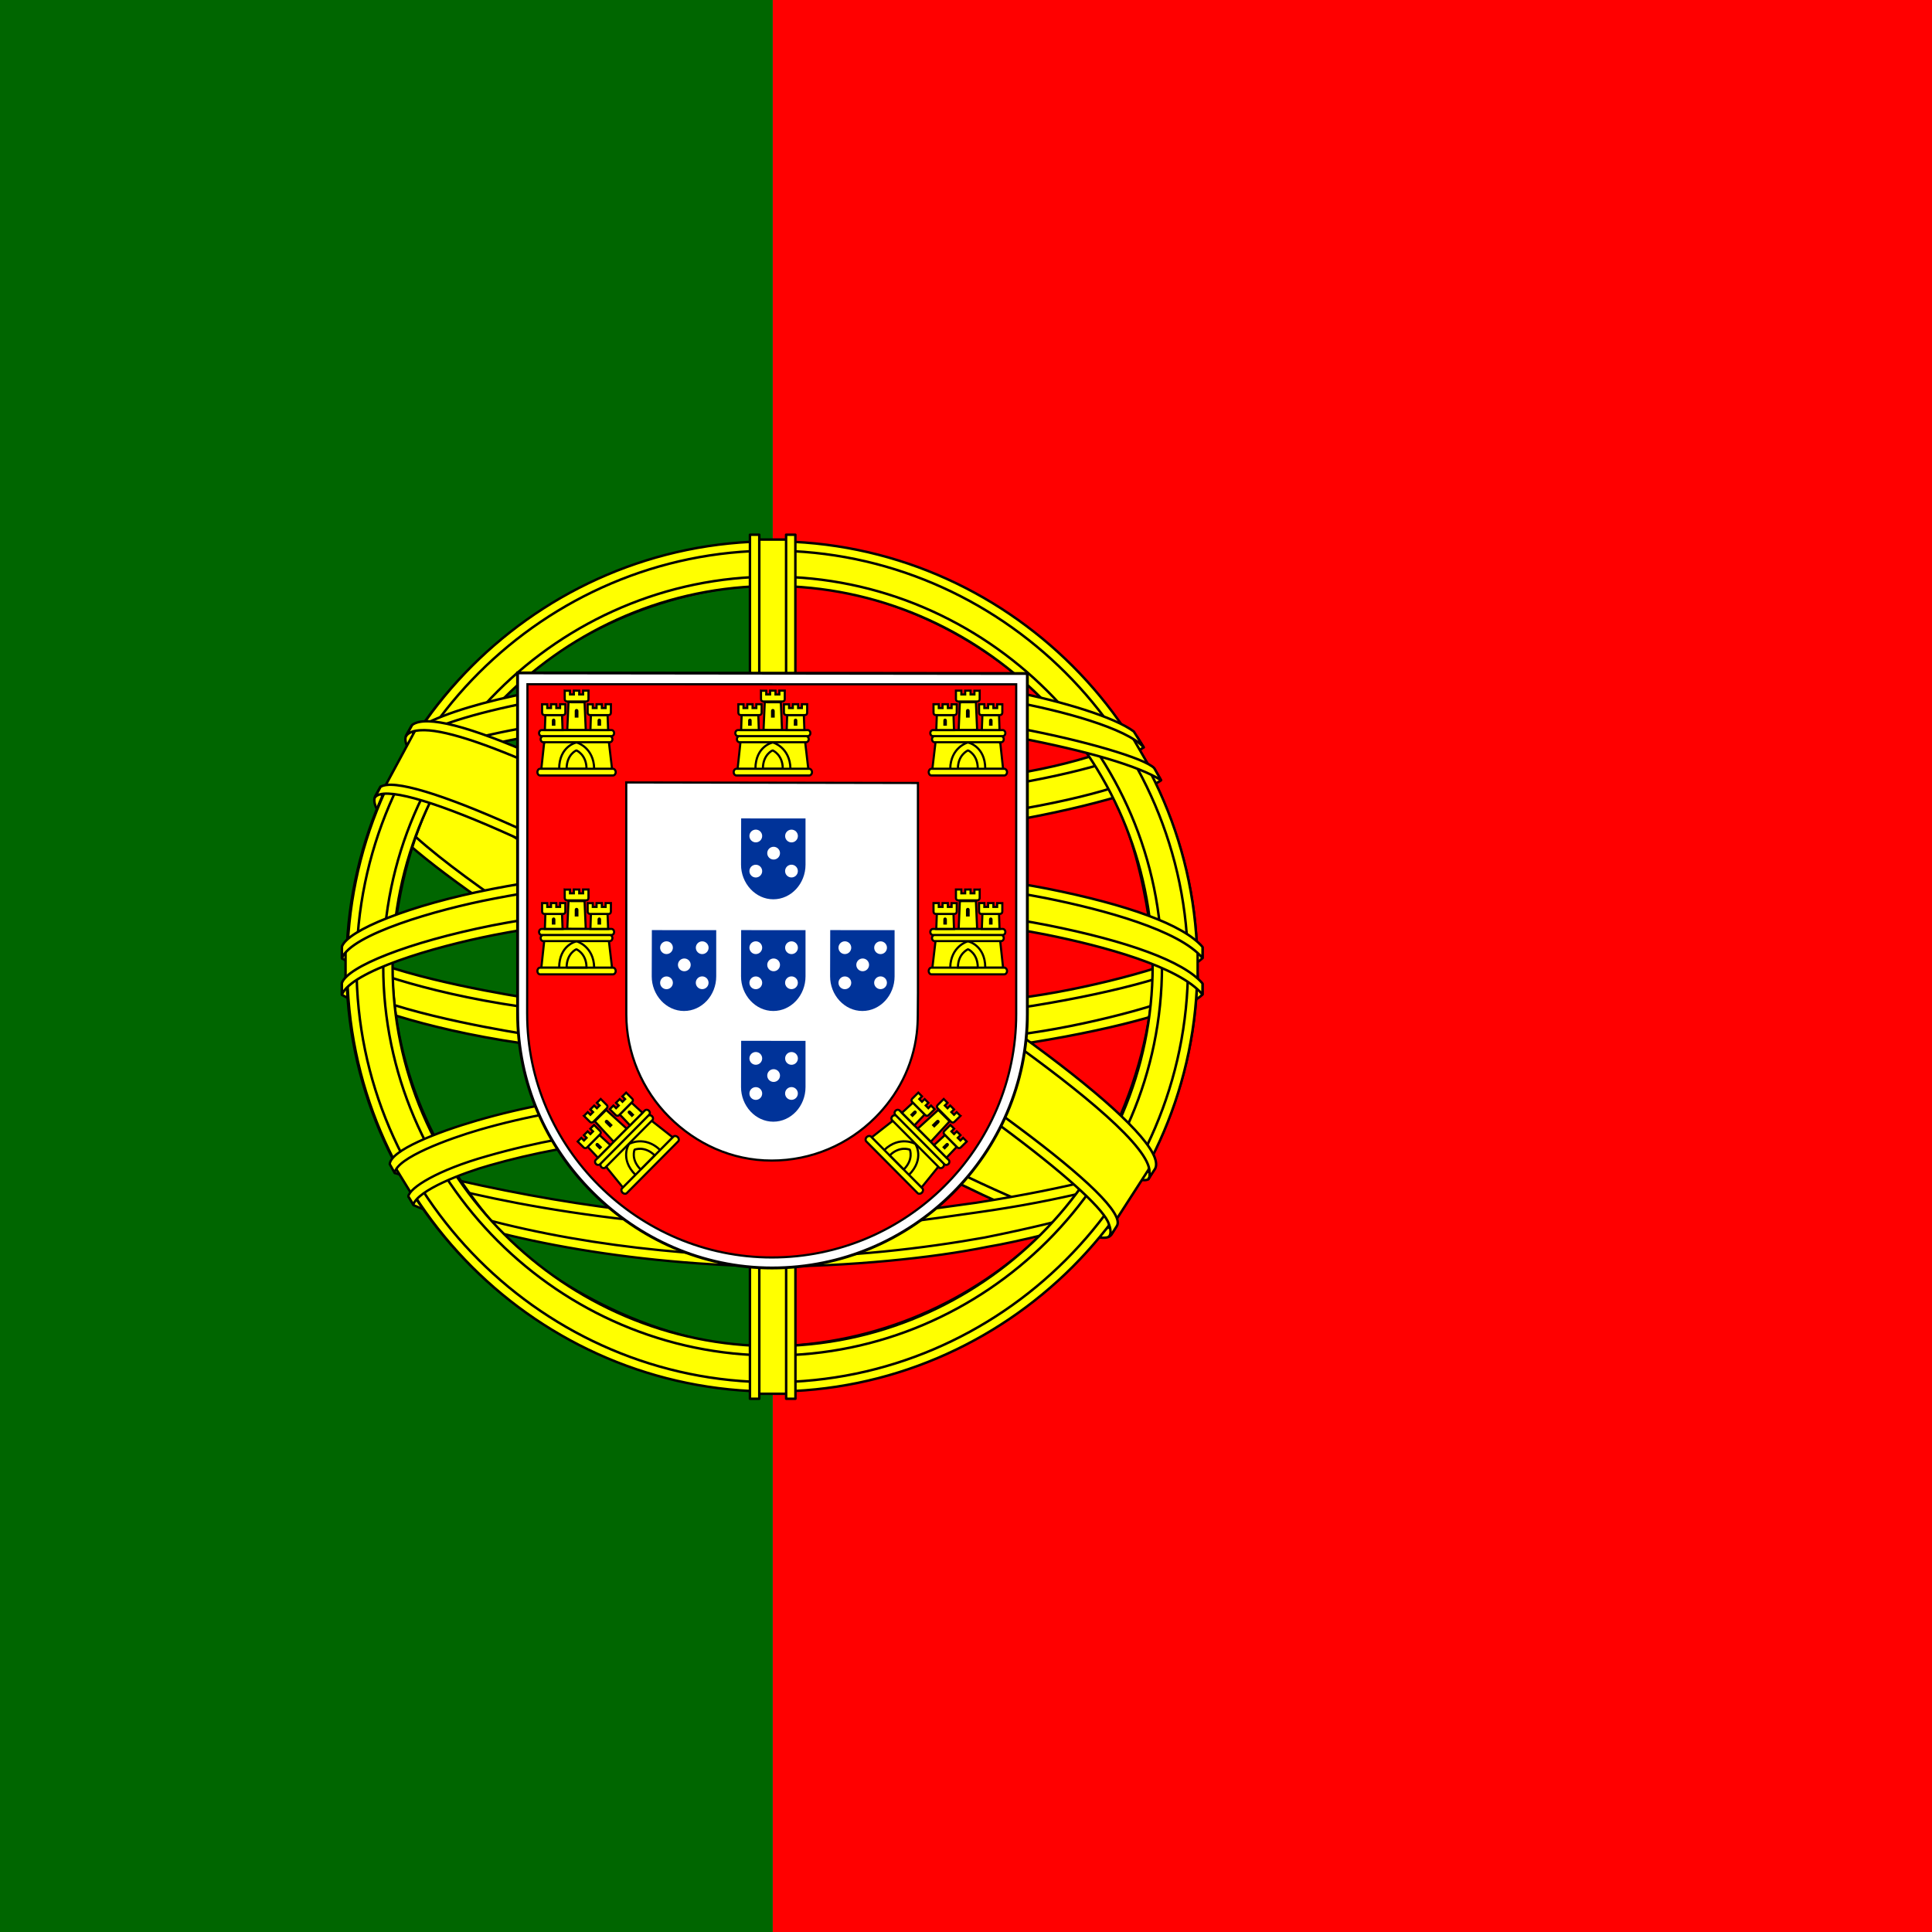
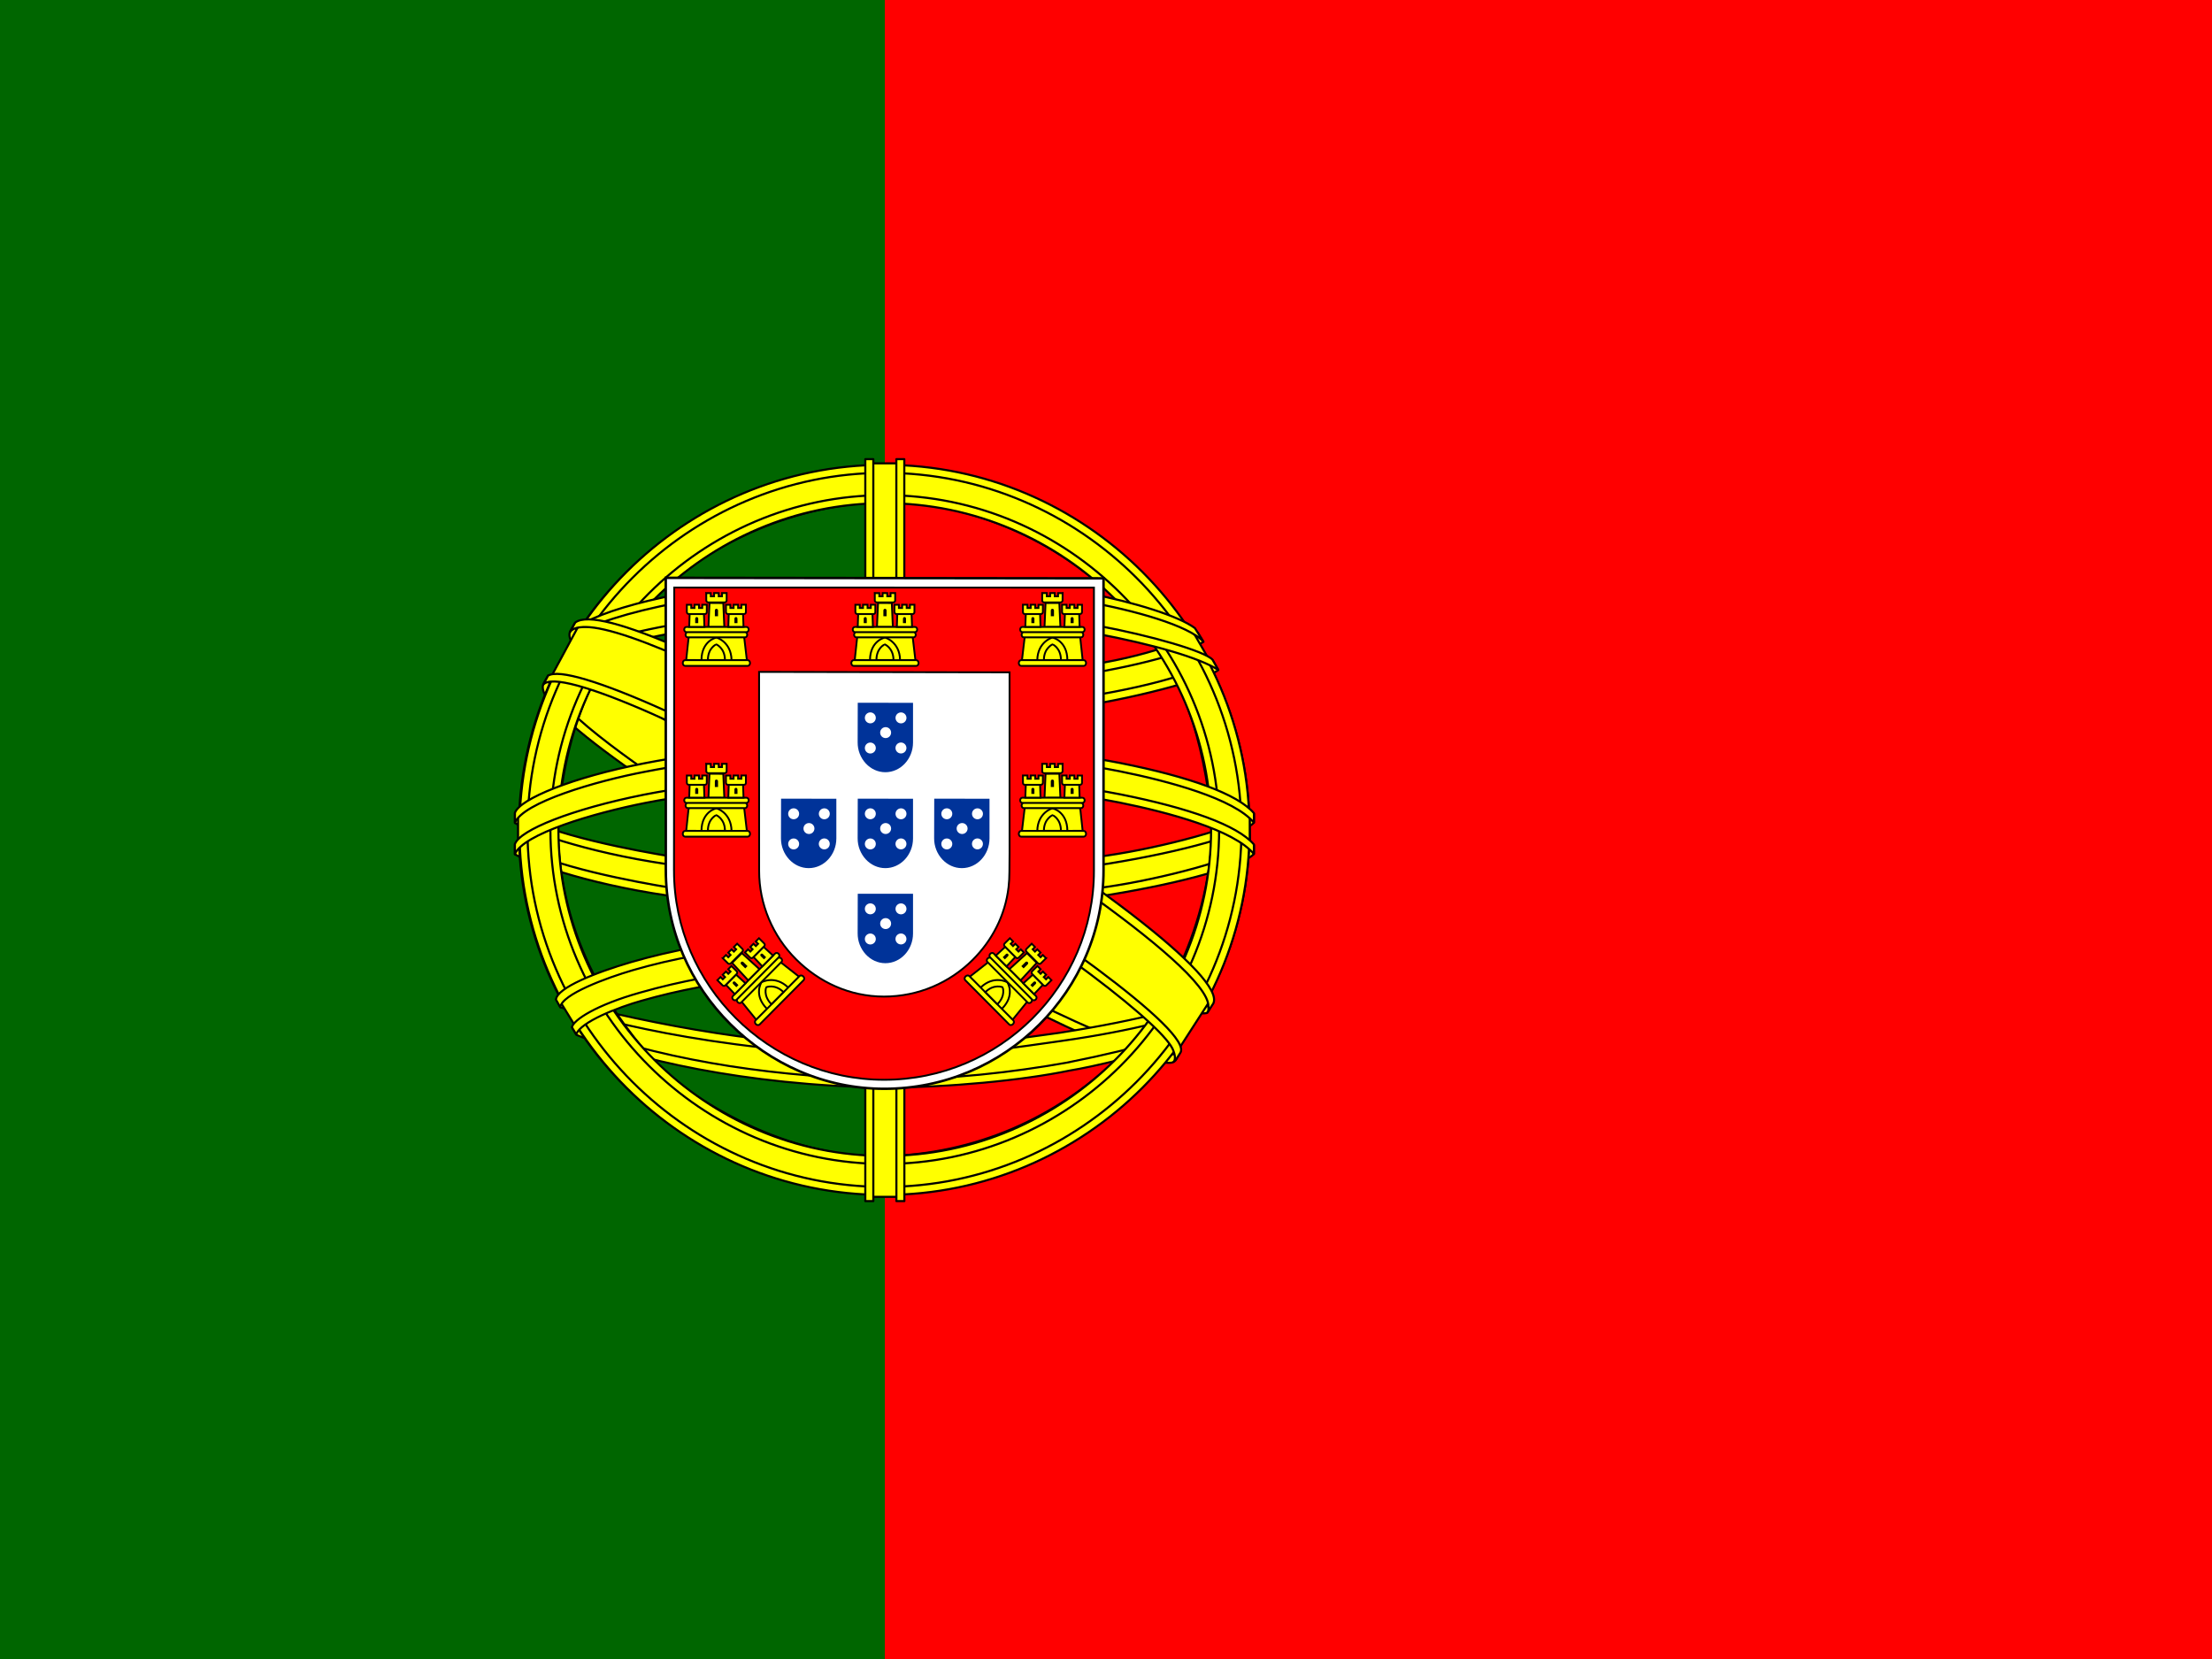
- <svg xmlns="http://www.w3.org/2000/svg" xmlns:xlink="http://www.w3.org/1999/xlink" height="512" width="512" version="1">
-   <path fill="red" d="M204.79 0h307.26v512H204.79z" />
-   <path fill="#060" d="M-.05 0h204.84v512H-.05z" />
+ <svg xmlns="http://www.w3.org/2000/svg" xmlns:xlink="http://www.w3.org/1999/xlink" height="480" width="640" version="1">
+   <path fill="red" d="M256 0h384v480H256z" />
+   <path fill="#060" d="M0 0h256v480H0z" />
  <g fill="#ff0" fill-rule="evenodd" stroke="#000" stroke-width=".573" stroke-linecap="round" stroke-linejoin="round">
-     <path d="M293.78 326.588c-34.37-1.036-191.988-99.42-193.07-115.086l8.705-14.515c15.634 22.717 176.765 118.397 192.59 115.006l-8.225 14.59" stroke-width=".652" />
-     <path d="M107.583 195.015c-3.083 8.3 41.13 35.633 94.326 67.987 53.192 32.35 99.06 52.344 102.46 49.477.207-.37 1.672-2.892 1.537-2.872-.637.96-2.188 1.264-4.608.566-14.373-4.145-51.856-21.35-98.276-49.5-46.42-28.152-86.806-54.094-93.083-65.117-.435-.764-.746-2.158-.683-3.24l-.152-.004-1.337 2.337-.184.366zM294.59 327.043c-.584 1.057-1.67 1.093-3.735.866-12.857-1.424-51.87-20.396-98.033-48.03-53.715-32.154-98.077-61.452-93.264-69.11l1.31-2.314.257.08c-4.327 12.977 87.55 65.512 92.96 68.86 53.16 32.936 97.98 52.17 101.945 47.17l-1.443 2.483v-.004z" stroke-width=".652" />
-     <path d="M204.954 220.99c34.403-.27 76.857-4.7 101.29-14.438L300.978 198c-14.442 7.992-57.13 13.248-96.316 14.034-46.35-.426-79.064-4.742-95.456-15.74l-4.97 9.106c30.134 12.75 61.012 15.46 100.717 15.59" stroke-width=".652" />
-     <path d="M307.662 206.746c-.84 1.344-16.775 6.84-40.247 10.894-15.915 2.426-36.675 4.5-62.582 4.526-24.614.023-44.72-1.73-59.943-3.792-24.64-3.864-37.357-9.24-42.058-11.14.45-.893.74-1.52 1.172-2.355 13.534 5.388 26.31 8.637 41.278 10.94 15.122 2.048 34.986 3.825 59.478 3.802 25.787-.026 46.318-2.258 62.14-4.612 24.07-3.882 37.22-8.878 39.065-11.2l1.7 2.936h-.002zm-4.62-8.673c-2.61 2.095-15.608 6.705-38.48 10.357-15.262 2.188-34.67 4.146-59.465 4.17-23.556.023-42.802-1.565-57.44-3.697-23.227-3.033-35.59-8.505-40.045-10.1.443-.767.895-1.528 1.358-2.292 3.468 1.747 15.398 6.59 38.942 9.926 14.472 2.052 33.747 3.58 57.187 3.557 24.677-.025 43.863-2.02 59.03-4.197 22.99-3.163 35.36-9.042 37.237-10.514l1.676 2.79zM91.985 262.44c21.16 11.38 68.158 17.117 112.633 17.51 40.494.066 93.25-6.258 112.978-16.713l-.543-11.39c-6.172 9.644-62.707 18.896-112.875 18.517-50.168-.378-96.754-8.127-112.284-18.157l.09 10.23" stroke-width=".652" />
-     <path d="M318.675 260.8v2.718c-2.964 3.545-21.555 8.903-44.87 12.677-17.743 2.72-40.876 4.772-69.702 4.772-27.385 0-49.223-1.952-66.16-4.552-26.77-3.9-43.894-10.725-47.33-12.763l.014-3.17c10.325 6.866 38.3 11.888 47.692 13.425 16.825 2.583 38.534 4.52 65.782 4.52 28.69 0 51.694-2.038 69.326-4.74 16.727-2.416 40.555-8.7 45.246-12.884zm.012-9.66v2.716c-2.964 3.543-21.556 8.9-44.87 12.674-17.743 2.72-40.877 4.773-69.702 4.773-27.386 0-49.224-1.95-66.16-4.553-26.77-3.896-43.894-10.723-47.33-12.76l.014-3.17c10.324 6.863 38.297 11.886 47.69 13.42 16.826 2.586 38.535 4.525 65.784 4.525 28.69 0 51.694-2.04 69.326-4.744 16.726-2.415 40.555-8.7 45.246-12.883v.002zM204.522 324.63c-48.665-.29-90.363-13.265-99.17-15.41l6.422 10.052c15.554 6.543 56.234 16.293 93.215 15.213 36.98-1.078 69.3-3.943 92.077-15.03l6.583-10.418c-15.52 7.31-68.344 15.52-99.128 15.594" stroke-width=".652" />
-     <path d="M299.538 317.12a152.554 152.554 0 0 1-2.954 4.358c-10.743 3.788-27.67 7.765-34.813 8.925-14.59 3.007-37.164 5.227-57.2 5.237-43.11-.63-78.398-9.07-95-16.27l-1.34-2.302.22-.346 2.272.88c29.523 10.563 62.68 14.777 94.092 15.534 19.954.07 39.93-2.287 56.083-5.176 24.77-4.963 34.786-8.704 37.86-10.4l.78-.438zm5.708-9.414c.025.03.05.057.075.088-.723 1.22-1.468 2.464-2.232 3.712-5.73 2.048-21.28 6.598-43.985 9.773-14.96 2.037-24.26 4.01-54.02 4.59-55.77-1.42-91.876-12.325-100.454-15.014l-1.272-2.44c32.32 8.438 65.333 14.328 101.726 14.93 27.228-.58 38.812-2.585 53.65-4.608 26.476-4.117 39.816-8.476 43.82-9.735-.05-.072-.11-.148-.176-.226l2.87-1.073v.002z" stroke-width=".626" />
-     <path d="M305.83 253.45c.158 32.015-16.225 60.743-29.42 73.416-18.67 17.93-43.422 29.464-72.328 29.996-32.28.593-62.715-20.45-70.878-29.695-15.96-18.074-28.955-41.025-29.372-71.957 1.977-34.94 15.694-59.278 35.576-75.968 19.883-16.69 46.357-24.818 68.405-24.237 25.438.67 55.153 13.15 75.686 37.925 13.45 16.23 19.276 33.846 22.33 60.52zM204.356 143.837c61.992 0 112.977 50.446 112.977 112.302 0 61.854-50.985 112.303-112.977 112.303-61.992 0-112.554-50.447-112.554-112.302 0-61.856 50.562-112.302 112.554-112.302" stroke-width=".652" />
-     <path d="M204.66 143.45c62.046 0 112.65 50.613 112.65 112.666 0 62.052-50.605 112.663-112.65 112.663-62.05 0-112.654-50.61-112.654-112.664 0-62.053 50.606-112.665 112.653-112.665zM94.484 256.117c0 60.6 49.762 110.185 110.174 110.185 60.41 0 110.173-49.585 110.173-110.184 0-60.6-49.763-110.186-110.174-110.186-60.413 0-110.175 49.588-110.175 110.186z" stroke-width=".652" />
-     <path d="M204.75 152.815c56.582 0 103.188 46.445 103.188 103.2 0 56.758-46.607 103.2-103.188 103.2-56.582 0-103.19-46.442-103.19-103.2 0-56.755 46.61-103.2 103.19-103.2zm-100.71 103.2c0 55.393 45.486 100.72 100.71 100.72 55.223 0 100.71-45.327 100.71-100.72 0-55.394-45.486-100.722-100.71-100.722S104.04 200.62 104.04 256.015z" stroke-width=".652" />
-     <path d="M209.29 142.996h-9.655l.01 226.372h9.69z" stroke-width=".652" />
-     <path d="M208.322 141.706h2.458l.02 228.977h-2.46l-.017-228.977zm-9.58.002h2.475l.004 228.977h-2.478V141.708z" stroke-width=".652" />
-     <path d="M317.39 260.477v-8.37l-6.816-6.347-38.684-10.24-55.75-5.69-67.13 3.414-47.787 11.378-9.648 7.145v8.37l24.44-10.964 58.026-9.102h55.752l40.96 4.552 28.445 6.827z" stroke-width=".652" />
-     <path d="M204.704 238.672c26.605-.05 52.418 2.52 72.892 6.507 21.127 4.223 35.996 9.506 41.08 15.44l-.006 2.938c-6.13-7.384-26.138-12.798-41.55-15.893-20.318-3.952-45.958-6.504-72.416-6.455-27.92.052-53.916 2.696-73.937 6.603C114.7 251 93.277 257.333 90.6 263.58v-3.06c1.47-4.323 17.424-10.784 39.805-15.265 20.172-3.933 46.217-6.532 74.3-6.583zm.012-9.663c26.604-.05 52.417 2.522 72.89 6.507 21.13 4.225 35.997 9.507 41.08 15.44l-.005 2.94c-6.13-7.384-26.137-12.798-41.548-15.892-20.32-3.954-45.96-6.506-72.416-6.455-27.92.05-53.79 2.696-73.814 6.6-15.503 2.94-37.804 9.524-40.29 15.77v-3.06c1.468-4.278 17.745-10.97 39.804-15.267 20.172-3.933 46.217-6.53 74.3-6.583zM204.17 179.723c41.925-.21 78.495 5.863 95.226 14.433l6.103 10.558c-14.543-7.837-53.996-15.986-101.27-14.768-38.518.237-79.675 4.24-100.324 15.258l7.286-12.185c16.947-8.79 56.914-13.248 92.98-13.294" stroke-width=".652" />
-     <path d="M204.727 188.44c23.913-.065 47.02 1.284 65.395 4.6 17.113 3.185 33.433 7.965 35.767 10.536l1.808 3.197c-5.675-3.706-19.798-7.832-37.932-11.27-18.21-3.424-41.302-4.558-65.08-4.495-26.99-.093-47.96 1.332-65.957 4.47-19.034 3.56-32.24 8.65-35.496 11.066l1.773-3.38c6.33-3.23 16.372-7.12 33.25-10.16 18.61-3.4 39.802-4.42 66.472-4.565h-.002zm-.01-9.655c22.884-.06 45.48 1.216 63.092 4.382 13.89 2.704 27.627 6.926 32.658 10.682l2.646 4.204c-4.5-5-21.432-9.74-36.38-12.393-17.477-3.013-39.134-4.206-62.018-4.397-24.016.067-46.21 1.538-63.433 4.674-16.43 3.127-27.034 6.83-31.52 9.72l2.327-3.512c6.19-3.26 16.193-6.253 28.79-8.7 17.35-3.16 39.68-4.592 63.837-4.66zM260.683 302.945c-20.728-3.87-41.494-4.432-55.998-4.26-69.868.818-92.438 14.345-95.192 18.44l-5.222-8.51c17.79-12.894 55.835-20.125 100.793-19.385 23.345.382 43.49 1.932 60.438 5.215l-4.82 8.502" stroke-width=".652" />
-     <path d="M204.283 297.483c19.436.29 38.513 1.093 56.927 4.527l-1.334 2.354c-17.102-3.157-35.334-4.365-55.527-4.267-25.786-.2-51.866 2.207-74.572 8.723-7.164 1.994-19.025 6.6-20.234 10.406l-1.327-2.187c.383-2.25 7.55-6.92 20.95-10.685 26.01-7.448 50.335-8.703 75.116-8.874v.004zm.882-9.78c20.137.376 40.932 1.307 61.144 5.31l-1.39 2.45c-18.252-3.622-35.69-4.83-59.636-5.198-25.867.047-53.306 1.89-78.254 9.144-8.055 2.345-21.956 7.418-22.42 11.434l-1.325-2.35c.302-3.648 12.335-8.406 23.162-11.556 25.14-7.31 52.65-9.188 78.72-9.235z" stroke-width=".626" />
-     <path d="M304.408 309.908l-8.396 13.026-24.122-21.423-62.578-42.097-70.542-38.684-36.625-12.528 7.805-14.473 2.65-1.446 22.757 5.69 75.093 38.684 43.235 27.306 36.41 26.17 14.79 17.066z" stroke-width=".652" />
-     <path d="M100.825 208.543c6.424-4.357 53.634 16.674 103.032 46.46 49.266 29.872 96.343 63.626 92.094 69.943l-1.397 2.198-.64.506c.136-.098.844-.964-.07-3.306-2.1-6.907-35.494-33.554-90.902-67.01-54.015-32.21-99.033-51.622-103.534-46.073l1.42-2.717h-.002zm205.3 101.18c4.063-8.024-39.726-41.01-94.016-73.128-55.54-31.478-95.568-50.006-102.88-44.48l-1.624 2.956c-.014.164.06-.2.403-.466 1.328-1.16 3.532-1.08 4.526-1.1 12.59.19 48.546 16.736 98.994 45.657 22.104 12.875 93.378 58.587 93.106 71.44.02 1.106.092 1.334-.324 1.88l1.813-2.757v-.002z" stroke-width=".652" />
+     <path d="M339.456 306.176c-32.224-.97-179.99-93.205-181.003-107.893l8.16-13.608c14.657 21.297 165.717 110.998 180.555 107.82l-7.712 13.677" stroke-width=".611" />
+     <path d="M164.896 182.827c-2.89 7.78 38.56 33.406 88.43 63.737 49.87 30.33 92.87 49.073 96.056 46.385.195-.348 1.57-2.71 1.443-2.692-.598.9-2.052 1.184-4.32.53-13.474-3.886-48.614-20.016-92.133-46.406-43.518-26.392-81.38-50.714-87.265-61.047-.41-.716-.7-2.023-.642-3.04h-.143l-1.253 2.19-.173.342zm175.317 123.776c-.546.99-1.565 1.024-3.5.812-12.053-1.334-48.628-19.12-91.906-45.028-50.358-30.144-91.947-57.61-87.435-64.79l1.228-2.17.242.076c-4.058 12.165 82.077 61.417 87.148 64.557 49.84 30.877 91.856 48.908 95.575 44.222l-1.353 2.326v-.002z" stroke-width=".611" />
+     <path d="M256.18 207.18c32.254-.256 72.055-4.41 94.96-13.537l-4.936-8.018c-13.538 7.493-53.557 12.42-90.295 13.157-43.453-.4-74.124-4.446-89.49-14.757l-4.66 8.538c28.25 11.954 57.198 14.493 94.422 14.616" stroke-width=".611" />
+     <path d="M352.47 193.824c-.79 1.26-15.727 6.412-37.732 10.214-14.92 2.274-34.383 4.22-58.67 4.242-23.076.022-41.926-1.62-56.197-3.555-23.1-3.622-35.02-8.66-39.428-10.442.42-.838.692-1.426 1.098-2.21 12.688 5.053 24.666 8.1 38.698 10.258 14.177 1.92 32.8 3.587 55.76 3.566 24.176-.025 43.424-2.117 58.258-4.324 22.565-3.64 34.892-8.324 36.623-10.5l1.593 2.752h-.002zm-4.332-8.13c-2.446 1.963-14.632 6.285-36.073 9.71-14.31 2.05-32.504 3.886-55.75 3.908-22.084.022-40.127-1.466-53.85-3.465-21.775-2.844-33.365-7.974-37.543-9.47.416-.72.84-1.432 1.274-2.148 3.25 1.636 14.435 6.176 36.508 9.303 13.568 1.924 31.638 3.358 53.613 3.335 23.136-.023 41.123-1.894 55.34-3.934 21.553-2.965 33.15-8.477 34.91-9.857l1.572 2.614v.003zM150.272 246.037c19.838 10.67 63.9 16.047 105.594 16.417 37.963.06 87.42-5.868 105.916-15.67l-.51-10.678c-5.785 9.042-58.786 17.716-105.818 17.36-47.033-.354-90.707-7.618-105.266-17.022l.084 9.59" stroke-width=".611" />
+     <path d="M362.795 244.5v2.548c-2.78 3.324-20.208 8.347-42.066 11.885-16.635 2.55-38.323 4.474-65.347 4.474-25.673 0-46.147-1.83-62.024-4.268-25.1-3.656-41.152-10.056-44.375-11.966l.015-2.97c9.68 6.435 35.905 11.142 44.71 12.584 15.775 2.42 36.127 4.238 61.672 4.238 26.898 0 48.463-1.91 64.994-4.444 15.68-2.266 38.02-8.157 42.418-12.08zm.01-9.057v2.547c-2.778 3.32-20.208 8.345-42.065 11.882-16.635 2.55-38.322 4.474-65.346 4.474-25.674 0-46.147-1.828-62.025-4.268-25.098-3.653-41.15-10.053-44.374-11.964l.014-2.97c9.68 6.434 35.905 11.143 44.712 12.582 15.774 2.423 36.126 4.24 61.67 4.24 26.898 0 48.464-1.91 64.994-4.446 15.68-2.265 38.02-8.156 42.418-12.08v.003zM255.776 304.34c-45.623-.27-84.716-12.435-92.97-14.446l6.02 9.424c14.58 6.133 52.718 15.274 87.388 14.262 34.67-1.01 64.97-3.697 86.323-14.092l6.172-9.765c-14.553 6.853-64.074 14.548-92.935 14.618" stroke-width=".611" />
+     <path d="M344.853 297.3a143.02 143.02 0 0 1-2.77 4.086c-10.07 3.55-25.94 7.28-32.636 8.367-13.68 2.818-34.843 4.9-53.625 4.91-40.416-.592-73.5-8.504-89.063-15.253l-1.257-2.16.205-.323 2.13.826c27.678 9.902 58.764 13.853 88.21 14.562 18.71.066 37.436-2.144 52.58-4.852 23.222-4.653 32.612-8.16 35.493-9.75l.734-.41zm5.352-8.826c.023.028.047.054.07.083a287.226 287.226 0 0 1-2.093 3.48c-5.372 1.92-19.95 6.185-41.237 9.162-14.025 1.91-22.743 3.76-50.644 4.302-52.282-1.33-86.132-11.553-94.174-14.075l-1.192-2.286c30.3 7.91 61.25 13.433 95.37 13.997 25.525-.544 36.385-2.424 50.294-4.32 24.823-3.86 37.33-7.946 41.083-9.126a2.845 2.845 0 0 0-.164-.212l2.692-1.005-.002.002z" stroke-width=".587" />
+     <path d="M350.752 237.61c.148 30.013-15.21 56.946-27.582 68.827-17.502 16.81-40.707 27.623-67.807 28.12-30.26.557-58.794-19.17-66.448-27.838-14.963-16.945-27.145-38.462-27.536-67.46 1.853-32.757 14.712-55.574 33.352-71.22 18.64-15.647 43.46-23.268 64.13-22.723 23.847.63 51.705 12.33 70.955 35.554 12.61 15.22 18.072 31.733 20.935 56.74zM255.62 134.847c58.118 0 105.916 47.294 105.916 105.283 0 57.987-47.798 105.283-105.916 105.283-58.117 0-105.52-47.295-105.52-105.284 0-57.99 47.403-105.284 105.52-105.284" stroke-width=".611" />
+     <path d="M255.904 134.485c58.17 0 105.612 47.45 105.612 105.624 0 58.173-47.443 105.62-105.612 105.62-58.17 0-105.612-47.446-105.612-105.62 0-58.176 47.443-105.625 105.612-105.625zM152.617 240.11c0 56.81 46.65 103.297 103.287 103.297 56.637 0 103.29-46.487 103.29-103.298 0-56.814-46.654-103.3-103.29-103.3s-103.287 46.49-103.287 103.3z" stroke-width=".611" />
+     <path d="M255.99 143.264c53.046 0 96.74 43.542 96.74 96.75 0 53.21-43.695 96.75-96.74 96.75-53.046 0-96.74-43.54-96.74-96.75 0-53.208 43.695-96.75 96.74-96.75zm-94.417 96.75c0 51.93 42.645 94.426 94.416 94.426 51.77 0 94.415-42.495 94.415-94.426 0-51.93-42.643-94.426-94.416-94.426-51.772 0-94.417 42.495-94.417 94.426z" stroke-width=".611" />
+     <path d="M260.245 134.06h-9.05l.01 212.223h9.082z" stroke-width=".611" />
+     <path d="M259.34 132.85h2.302l.02 214.666h-2.306l-.016-214.667zm-8.984 0h2.322l.003 214.668h-2.323V132.85z" stroke-width=".611" />
+     <path d="M361.59 244.197v-7.845l-6.39-5.952-36.267-9.6-52.266-5.334-62.934 3.2-44.8 10.667-9.045 6.7v7.846L172.8 233.6l54.4-8.534h52.267l38.4 4.267 26.666 6.4z" stroke-width=".611" />
+     <path d="M255.947 223.755c24.942-.046 49.14 2.363 68.336 6.1 19.807 3.96 33.746 8.913 38.512 14.476l-.006 2.756c-5.748-6.923-24.505-11.998-38.953-14.9-19.05-3.705-43.086-6.098-67.89-6.05-26.174.047-50.546 2.526-69.317 6.19-15.06 2.987-35.147 8.924-37.655 14.78v-2.868c1.377-4.053 16.334-10.11 37.316-14.31 18.912-3.69 43.33-6.126 69.657-6.173zm.01-9.06c24.942-.044 49.142 2.366 68.336 6.102 19.807 3.962 33.746 8.913 38.512 14.476l-.005 2.754c-5.748-6.92-24.505-11.997-38.953-14.897-19.048-3.707-43.085-6.1-67.89-6.052-26.174.047-50.427 2.528-69.2 6.188-14.534 2.756-35.44 8.928-37.772 14.784v-2.87c1.377-4.01 16.636-10.284 37.317-14.31 18.91-3.69 43.328-6.124 69.655-6.173zM255.445 168.49c39.306-.196 73.59 5.496 89.275 13.53l5.72 9.9c-13.632-7.348-50.618-14.988-94.937-13.845-36.11.222-74.696 3.975-94.055 14.304l6.83-11.424c15.89-8.24 53.358-12.42 87.17-12.463" stroke-width=".611" />
+     <path d="M255.968 176.66c22.418-.058 44.08 1.206 61.308 4.315 16.043 2.986 31.344 7.467 33.53 9.877l1.698 2.998c-5.32-3.475-18.56-7.343-35.562-10.567-17.073-3.21-38.72-4.272-61.013-4.213-25.305-.087-44.963 1.25-61.835 4.19-17.843 3.34-30.223 8.11-33.277 10.375l1.662-3.168c5.934-3.028 15.35-6.677 31.172-9.525 17.447-3.187 37.315-4.143 62.317-4.28zm-.01-9.05c21.454-.055 42.637 1.14 59.15 4.11 13.022 2.534 25.9 6.492 30.617 10.014l2.48 3.942c-4.217-4.688-20.09-9.13-34.105-11.62-16.385-2.825-36.688-3.943-58.142-4.122-22.515.063-43.323 1.442-59.47 4.382-15.403 2.93-25.343 6.402-29.55 9.112l2.183-3.292c5.805-3.056 15.182-5.862 26.99-8.157 16.266-2.962 37.202-4.306 59.85-4.37zM308.427 284.01c-19.433-3.627-38.9-4.154-52.498-3.994-65.502.768-86.662 13.45-89.244 17.29l-4.895-7.98c16.677-12.088 52.345-18.866 94.493-18.173 21.886.358 40.773 1.812 56.66 4.89l-4.518 7.97" stroke-width=".611" />
+     <path d="M255.552 278.89c18.22.273 36.106 1.025 53.37 4.244l-1.252 2.207c-16.033-2.958-33.125-4.09-52.056-4-24.174-.188-48.624 2.07-69.91 8.18-6.717 1.868-17.836 6.186-18.97 9.755l-1.244-2.05c.36-2.11 7.08-6.488 19.642-10.017 24.382-6.982 47.188-8.16 70.42-8.32v.003zm.827-9.17c18.877.354 38.372 1.227 57.322 4.98L312.4 277c-17.112-3.397-33.46-4.53-55.91-4.875-24.25.044-49.974 1.773-73.363 8.573-7.55 2.2-20.583 6.955-21.018 10.72l-1.244-2.203c.283-3.42 11.565-7.88 21.715-10.833 23.57-6.853 49.36-8.615 73.8-8.66z" stroke-width=".587" />
+     <path d="M349.42 290.54l-7.872 12.21-22.615-20.083-58.666-39.467-66.134-36.267-34.336-11.744 7.318-13.57 2.485-1.353 21.333 5.333 70.4 36.267 40.534 25.6L336 272l13.867 16z" stroke-width=".611" />
+     <path d="M158.56 195.51c6.022-4.085 50.282 15.63 96.592 43.556 46.188 28.004 90.322 59.65 86.338 65.57l-1.31 2.062-.6.474c.128-.092.792-.904-.066-3.1-1.968-6.475-33.275-31.457-85.22-62.82-50.64-30.197-92.844-48.397-97.064-43.195l1.33-2.548zm192.47 94.855c3.807-7.522-37.244-38.447-88.14-68.557-52.07-29.51-89.595-46.88-96.45-41.7l-1.522 2.77c-.014.153.055-.188.377-.436 1.246-1.088 3.312-1.015 4.244-1.03 11.802.175 45.51 15.688 92.806 42.802 20.723 12.07 87.542 54.923 87.287 66.975.018 1.034.086 1.248-.304 1.76l1.7-2.584v-.003z" stroke-width=".611" />
  </g>
-   <g transform="matrix(1.13778 0 0 1.13778 -68.306 28.444)">
+   <g transform="matrix(1.06667 0 0 1.06667 0 26.667)">
    <path d="M180.6 211.01c0 16.27 6.663 30.987 17.457 41.742 10.815 10.778 25.512 17.58 41.81 17.58 16.38 0 31.246-6.654 42.015-17.39 10.77-10.735 17.443-25.552 17.446-41.88h-.002v-79.19l-118.74-.14.012 79.278h.002z" fill="#fff" stroke="#000" stroke-width=".67" />
    <path d="M182.82 211.12v.045c0 15.557 6.44 29.724 16.775 40.01 10.354 10.304 24.614 16.71 40.214 16.71 15.68 0 29.91-6.36 40.22-16.625 10.31-10.265 16.698-24.433 16.7-40.044h-.002V134.39l-113.84-.02-.07 76.75m91.022-53.748l.004 48.89-.04 5.173c0 1.36-.082 2.912-.24 4.233-.926 7.73-4.48 14.467-9.746 19.708-6.164 6.136-14.67 9.942-24.047 9.942-9.326 0-17.638-3.938-23.828-10.1-6.35-6.32-10.03-14.986-10.03-23.947l-.013-54.022 67.94.122v.002z" fill="red" stroke="#000" stroke-width=".507" />
    <g id="e">
      <g id="d" fill="#ff0" stroke="#000" stroke-width=".5">
        <path d="M190.19 154.43c.135-5.52 4.052-6.828 4.08-6.847.03-.02 4.232 1.407 4.218 6.898l-8.298-.05" stroke="none" />
        <path d="M186.81 147.69l-.682 6.345 4.14.01c.04-5.25 3.975-6.124 4.07-6.104.09-.004 3.99 1.16 4.093 6.104h4.152l-.75-6.394-15.022.038v.002zM185.85 154.06h16.946c.357 0 .65.353.65.784 0 .43-.293.78-.65.78H185.85c-.357 0-.65-.35-.65-.78 0-.43.293-.784.65-.784z" />
        <path d="M192.01 154.03c.018-3.313 2.262-4.25 2.274-4.248 0 0 2.342.966 2.36 4.248h-4.634M186.21 145.05h16.245c.342 0 .623.318.623.705 0 .387-.28.704-.623.704H186.21c-.342 0-.623-.316-.623-.705 0-.387.28-.705.623-.705zM186.55 146.47h15.538c.327 0 .595.317.595.704 0 .388-.268.704-.595.704H186.55c-.327 0-.595-.316-.595-.704 0-.387.268-.704.595-.704zM191.57 135.88l1.227.002v.87h.895v-.89l1.257.005v.887h.896v-.89h1.258l-.002 2.01c0 .317-.254.52-.55.52h-4.41c-.296 0-.57-.236-.57-.525l-.004-1.99zM196.19 138.57l.277 6.45-4.303-.015.285-6.452 3.74.017" />
        <path id="a" d="M190.94 141.56l.13 3.478h-4.124l.116-3.478h3.88-.002z" />
        <use height="100%" width="100%" xlink:href="#a" x="10.609" />
        <path id="b" d="M186.3 139.04l1.2.003v.872h.877v-.892l1.23.004v.89h.88v-.894l1.23.002-.003 2.012c0 .314-.25.518-.536.518h-4.317c-.29 0-.558-.235-.558-.525l-.003-1.99z" />
        <use height="100%" width="100%" xlink:href="#b" x="10.609" />
        <path d="M193.9 140.61c-.026-.627.877-.634.866 0v1.536h-.866v-1.536" fill="#000" stroke="none" />
        <path id="c" d="M188.57 142.84c-.003-.606.837-.618.826 0v1.187h-.826v-1.187" fill="#000" stroke="none" />
        <use height="100%" width="100%" xlink:href="#c" x="10.641" />
      </g>
      <use height="100%" width="100%" xlink:href="#d" y="46.32" />
      <use height="100%" width="100%" xlink:href="#d" transform="rotate(-45.202 312.766 180.004)" />
    </g>
    <use height="100%" width="100%" xlink:href="#d" x="45.714" />
    <use height="100%" width="100%" xlink:href="#e" transform="matrix(-1 0 0 1 479.792 0)" />
    <g id="f" fill="#fff">
      <path d="M232.636 202.406v.005a8.34 8.34 0 0 0 2.212 5.69c1.365 1.467 3.245 2.378 5.302 2.378 2.067 0 3.944-.905 5.303-2.365 1.358-1.46 2.202-3.472 2.202-5.693v-10.768l-14.992-.013-.028 10.765" fill="#039" />
      <circle cx="236.074" cy="195.735" r="1.486" />
      <circle cx="244.392" cy="195.742" r="1.486" />
      <circle cx="240.225" cy="199.735" r="1.486" />
      <circle cx="236.074" cy="203.916" r="1.486" />
      <circle cx="244.383" cy="203.905" r="1.486" />
    </g>
    <use height="100%" width="100%" xlink:href="#f" y="-26.016" />
    <use height="100%" width="100%" xlink:href="#f" x="-20.799" />
    <use height="100%" width="100%" xlink:href="#f" x="20.745" />
    <use height="100%" width="100%" xlink:href="#f" y="25.784" />
  </g>
</svg>
